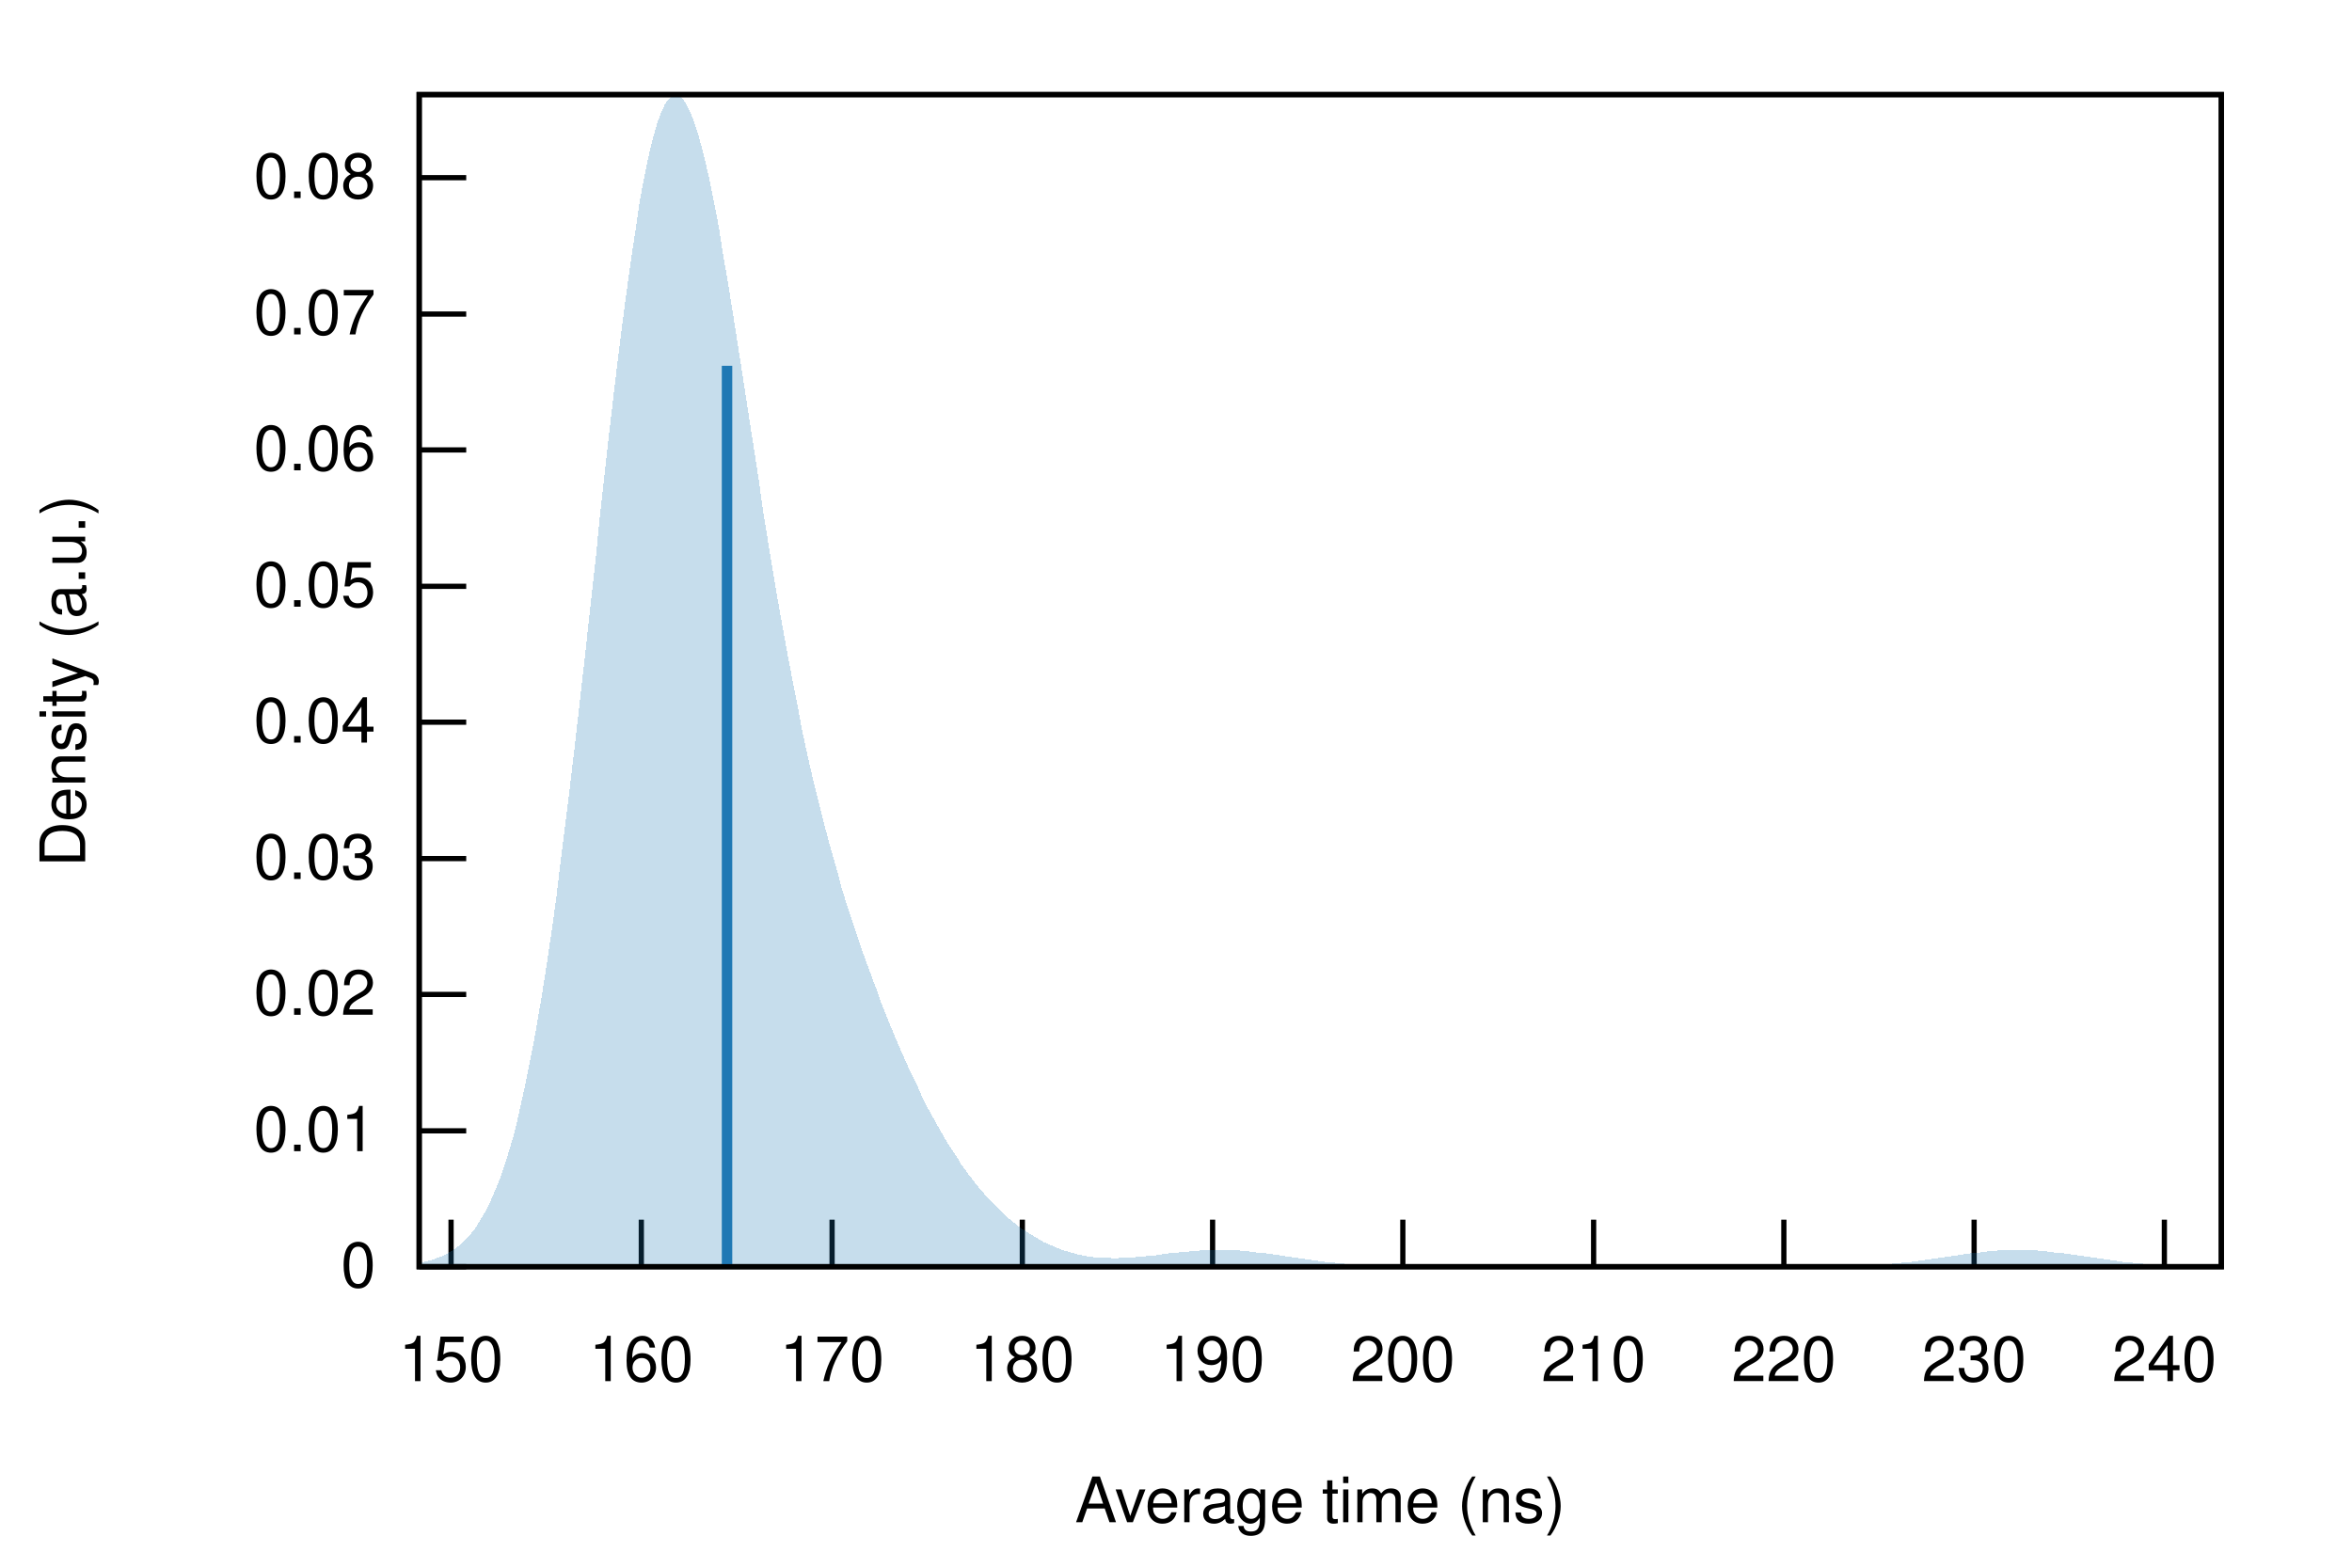
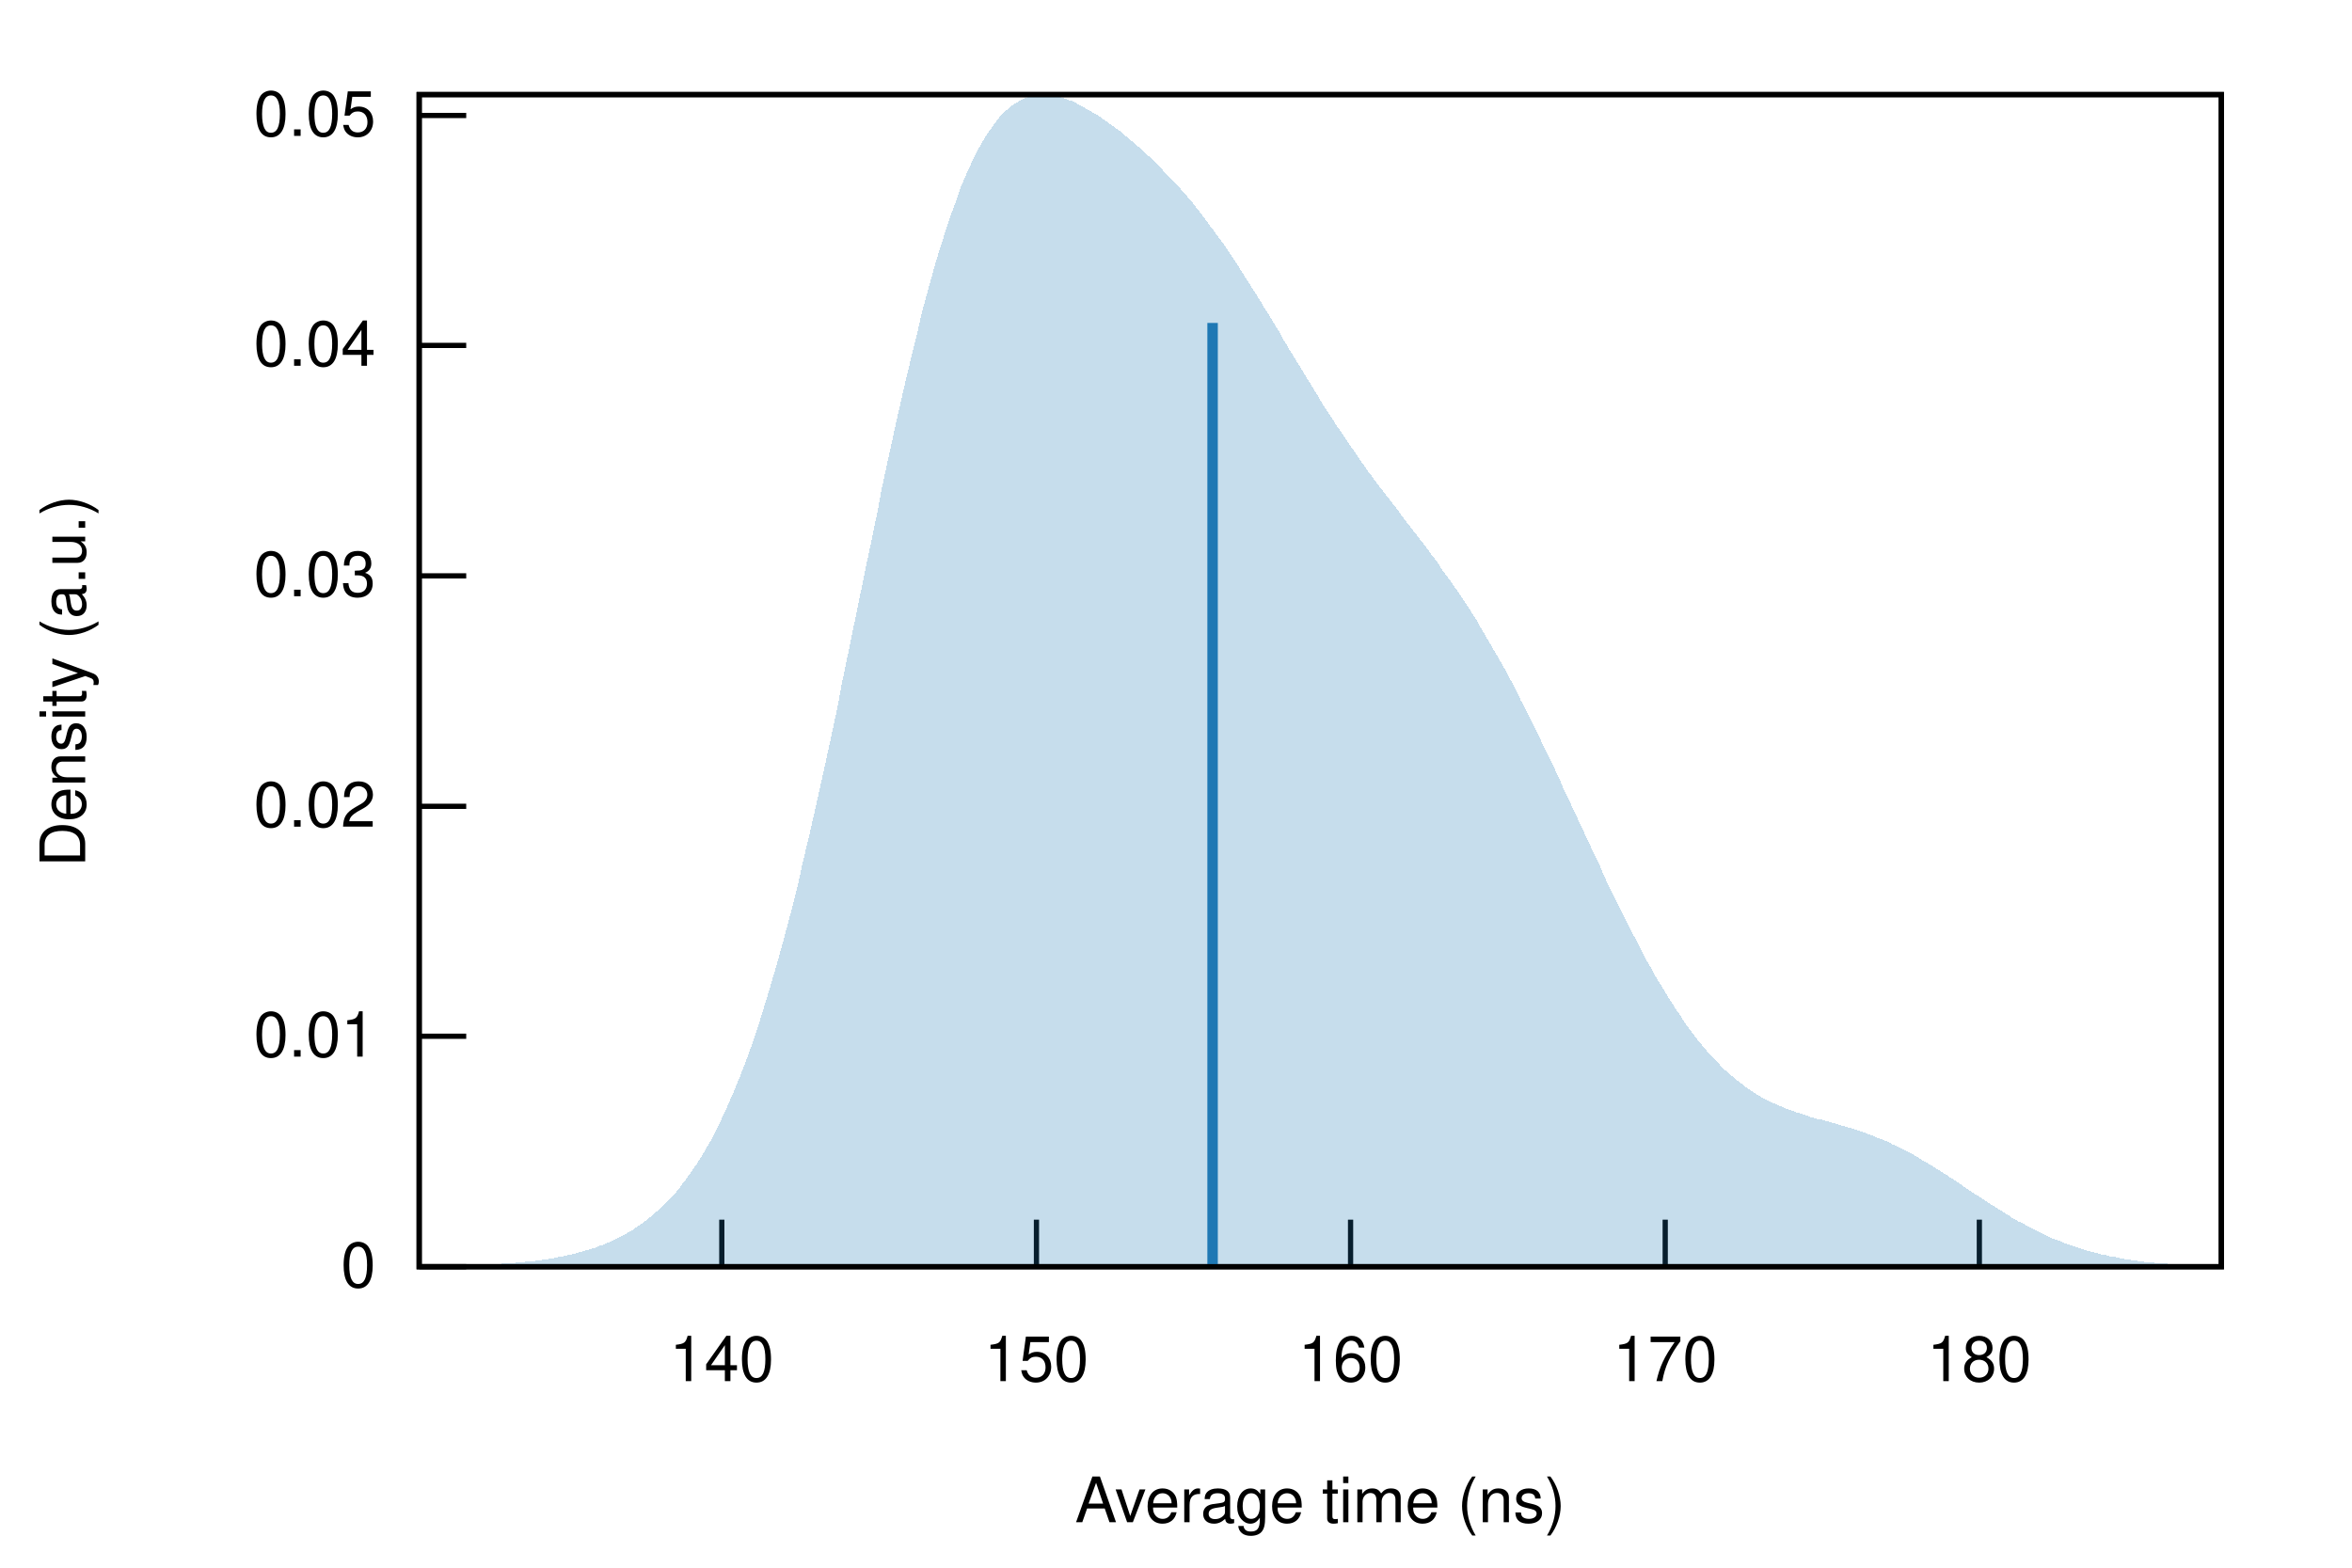
<svg xmlns="http://www.w3.org/2000/svg" xmlns:xlink="http://www.w3.org/1999/xlink" viewBox="0 0 450 300">
  <g id="gnuplot_canvas">
    <rect x="0" y="0" width="450" height="300" fill="none" />
    <defs>
      <circle id="gpDot" r="0.5" stroke-width="0.5" />
      <path id="gpPt0" stroke-width="0.222" stroke="currentColor" d="M-1,0 h2 M0,-1 v2" />
      <path id="gpPt1" stroke-width="0.222" stroke="currentColor" d="M-1,-1 L1,1 M1,-1 L-1,1" />
      <path id="gpPt2" stroke-width="0.222" stroke="currentColor" d="M-1,0 L1,0 M0,-1 L0,1 M-1,-1 L1,1 M-1,1 L1,-1" />
      <rect id="gpPt3" stroke-width="0.222" stroke="currentColor" x="-1" y="-1" width="2" height="2" />
      <rect id="gpPt4" stroke-width="0.222" stroke="currentColor" fill="currentColor" x="-1" y="-1" width="2" height="2" />
      <circle id="gpPt5" stroke-width="0.222" stroke="currentColor" cx="0" cy="0" r="1" />
      <use xlink:href="#gpPt5" id="gpPt6" fill="currentColor" stroke="none" />
      <path id="gpPt7" stroke-width="0.222" stroke="currentColor" d="M0,-1.33 L-1.33,0.67 L1.33,0.67 z" />
      <use xlink:href="#gpPt7" id="gpPt8" fill="currentColor" stroke="none" />
      <use xlink:href="#gpPt7" id="gpPt9" stroke="currentColor" transform="rotate(180)" />
      <use xlink:href="#gpPt9" id="gpPt10" fill="currentColor" stroke="none" />
      <use xlink:href="#gpPt3" id="gpPt11" stroke="currentColor" transform="rotate(45)" />
      <use xlink:href="#gpPt11" id="gpPt12" fill="currentColor" stroke="none" />
      <path id="gpPt13" stroke-width="0.222" stroke="currentColor" d="M0,1.330 L1.265,0.411 L0.782,-1.067 L-0.782,-1.076 L-1.265,0.411 z" />
      <use xlink:href="#gpPt13" id="gpPt14" fill="currentColor" stroke="none" />
      <filter id="textbox" filterUnits="objectBoundingBox" x="0" y="0" height="1" width="1">
        <feFlood flood-color="white" flood-opacity="1" result="bgnd" />
        <feComposite in="SourceGraphic" in2="bgnd" operator="atop" />
      </filter>
      <filter id="greybox" filterUnits="objectBoundingBox" x="0" y="0" height="1" width="1">
        <feFlood flood-color="lightgrey" flood-opacity="1" result="grey" />
        <feComposite in="SourceGraphic" in2="grey" operator="atop" />
      </filter>
    </defs>
    <g fill="none" color="white" stroke="currentColor" stroke-width="1.00" stroke-linecap="butt" stroke-linejoin="miter">
</g>
    <g fill="none" color="black" stroke="currentColor" stroke-width="1.00" stroke-linecap="butt" stroke-linejoin="miter">
      <path stroke="black" d="M80.2,242.4 L89.2,242.4  " />
      <g transform="translate(71.9,246.3)" stroke="none" fill="black" font-family="Helvetica" font-size="12.00" text-anchor="end">
        <text>
          <tspan font-family="Helvetica"> 0</tspan>
        </text>
      </g>
    </g>
    <g fill="none" color="black" stroke="currentColor" stroke-width="1.00" stroke-linecap="butt" stroke-linejoin="miter">
-       <path stroke="black" d="M80.2,216.4 L89.2,216.4  " />
-       <g transform="translate(71.9,220.3)" stroke="none" fill="black" font-family="Helvetica" font-size="12.00" text-anchor="end">
+       <path stroke="black" d="M80.2,198.3 L89.2,198.3  " />
+       <g transform="translate(71.9,202.2)" stroke="none" fill="black" font-family="Helvetica" font-size="12.00" text-anchor="end">
        <text>
          <tspan font-family="Helvetica"> 0.01</tspan>
        </text>
      </g>
    </g>
    <g fill="none" color="black" stroke="currentColor" stroke-width="1.00" stroke-linecap="butt" stroke-linejoin="miter">
-       <path stroke="black" d="M80.2,190.3 L89.2,190.3  " />
-       <g transform="translate(71.9,194.2)" stroke="none" fill="black" font-family="Helvetica" font-size="12.00" text-anchor="end">
+       <path stroke="black" d="M80.2,154.3 L89.2,154.3  " />
+       <g transform="translate(71.9,158.2)" stroke="none" fill="black" font-family="Helvetica" font-size="12.00" text-anchor="end">
        <text>
          <tspan font-family="Helvetica"> 0.02</tspan>
        </text>
      </g>
    </g>
    <g fill="none" color="black" stroke="currentColor" stroke-width="1.00" stroke-linecap="butt" stroke-linejoin="miter">
-       <path stroke="black" d="M80.2,164.3 L89.2,164.3  " />
-       <g transform="translate(71.9,168.2)" stroke="none" fill="black" font-family="Helvetica" font-size="12.00" text-anchor="end">
+       <path stroke="black" d="M80.2,110.2 L89.2,110.2  " />
+       <g transform="translate(71.9,114.1)" stroke="none" fill="black" font-family="Helvetica" font-size="12.00" text-anchor="end">
        <text>
          <tspan font-family="Helvetica"> 0.03</tspan>
        </text>
      </g>
    </g>
    <g fill="none" color="black" stroke="currentColor" stroke-width="1.00" stroke-linecap="butt" stroke-linejoin="miter">
-       <path stroke="black" d="M80.2,138.2 L89.2,138.2  " />
-       <g transform="translate(71.9,142.1)" stroke="none" fill="black" font-family="Helvetica" font-size="12.00" text-anchor="end">
+       <path stroke="black" d="M80.2,66.1 L89.2,66.1  " />
+       <g transform="translate(71.9,70.0)" stroke="none" fill="black" font-family="Helvetica" font-size="12.00" text-anchor="end">
        <text>
          <tspan font-family="Helvetica"> 0.04</tspan>
        </text>
      </g>
    </g>
    <g fill="none" color="black" stroke="currentColor" stroke-width="1.00" stroke-linecap="butt" stroke-linejoin="miter">
-       <path stroke="black" d="M80.2,112.2 L89.2,112.2  " />
-       <g transform="translate(71.9,116.1)" stroke="none" fill="black" font-family="Helvetica" font-size="12.00" text-anchor="end">
+       <path stroke="black" d="M80.2,22.1 L89.2,22.1  " />
+       <g transform="translate(71.9,26.0)" stroke="none" fill="black" font-family="Helvetica" font-size="12.00" text-anchor="end">
        <text>
          <tspan font-family="Helvetica"> 0.05</tspan>
        </text>
      </g>
    </g>
    <g fill="none" color="black" stroke="currentColor" stroke-width="1.00" stroke-linecap="butt" stroke-linejoin="miter">
-       <path stroke="black" d="M80.2,86.1 L89.2,86.1  " />
-       <g transform="translate(71.9,90.0)" stroke="none" fill="black" font-family="Helvetica" font-size="12.00" text-anchor="end">
+       <path stroke="black" d="M138.1,242.4 L138.1,233.4  " />
+       <g transform="translate(138.1,264.3)" stroke="none" fill="black" font-family="Helvetica" font-size="12.00" text-anchor="middle">
        <text>
-           <tspan font-family="Helvetica"> 0.06</tspan>
+           <tspan font-family="Helvetica"> 140</tspan>
        </text>
      </g>
    </g>
    <g fill="none" color="black" stroke="currentColor" stroke-width="1.00" stroke-linecap="butt" stroke-linejoin="miter">
-       <path stroke="black" d="M80.2,60.1 L89.2,60.1  " />
-       <g transform="translate(71.9,64.0)" stroke="none" fill="black" font-family="Helvetica" font-size="12.00" text-anchor="end">
-         <text>
-           <tspan font-family="Helvetica"> 0.07</tspan>
-         </text>
-       </g>
-     </g>
-     <g fill="none" color="black" stroke="currentColor" stroke-width="1.00" stroke-linecap="butt" stroke-linejoin="miter">
-       <path stroke="black" d="M80.2,34.0 L89.2,34.0  " />
-       <g transform="translate(71.9,37.9)" stroke="none" fill="black" font-family="Helvetica" font-size="12.00" text-anchor="end">
-         <text>
-           <tspan font-family="Helvetica"> 0.08</tspan>
-         </text>
-       </g>
-     </g>
-     <g fill="none" color="black" stroke="currentColor" stroke-width="1.00" stroke-linecap="butt" stroke-linejoin="miter">
-       <path stroke="black" d="M86.3,242.4 L86.3,233.4  " />
-       <g transform="translate(86.3,264.3)" stroke="none" fill="black" font-family="Helvetica" font-size="12.00" text-anchor="middle">
+       <path stroke="black" d="M198.3,242.4 L198.3,233.4  " />
+       <g transform="translate(198.3,264.3)" stroke="none" fill="black" font-family="Helvetica" font-size="12.00" text-anchor="middle">
        <text>
          <tspan font-family="Helvetica"> 150</tspan>
        </text>
      </g>
    </g>
    <g fill="none" color="black" stroke="currentColor" stroke-width="1.00" stroke-linecap="butt" stroke-linejoin="miter">
-       <path stroke="black" d="M122.7,242.4 L122.7,233.4  " />
-       <g transform="translate(122.7,264.3)" stroke="none" fill="black" font-family="Helvetica" font-size="12.00" text-anchor="middle">
+       <path stroke="black" d="M258.4,242.4 L258.4,233.4  " />
+       <g transform="translate(258.4,264.3)" stroke="none" fill="black" font-family="Helvetica" font-size="12.00" text-anchor="middle">
        <text>
          <tspan font-family="Helvetica"> 160</tspan>
        </text>
      </g>
    </g>
    <g fill="none" color="black" stroke="currentColor" stroke-width="1.00" stroke-linecap="butt" stroke-linejoin="miter">
-       <path stroke="black" d="M159.2,242.4 L159.2,233.4  " />
-       <g transform="translate(159.2,264.3)" stroke="none" fill="black" font-family="Helvetica" font-size="12.00" text-anchor="middle">
+       <path stroke="black" d="M318.6,242.4 L318.6,233.4  " />
+       <g transform="translate(318.6,264.3)" stroke="none" fill="black" font-family="Helvetica" font-size="12.00" text-anchor="middle">
        <text>
          <tspan font-family="Helvetica"> 170</tspan>
        </text>
      </g>
    </g>
    <g fill="none" color="black" stroke="currentColor" stroke-width="1.00" stroke-linecap="butt" stroke-linejoin="miter">
-       <path stroke="black" d="M195.6,242.4 L195.6,233.4  " />
-       <g transform="translate(195.6,264.3)" stroke="none" fill="black" font-family="Helvetica" font-size="12.00" text-anchor="middle">
+       <path stroke="black" d="M378.7,242.4 L378.7,233.4  " />
+       <g transform="translate(378.7,264.3)" stroke="none" fill="black" font-family="Helvetica" font-size="12.00" text-anchor="middle">
        <text>
          <tspan font-family="Helvetica"> 180</tspan>
-         </text>
-       </g>
-     </g>
-     <g fill="none" color="black" stroke="currentColor" stroke-width="1.00" stroke-linecap="butt" stroke-linejoin="miter">
-       <path stroke="black" d="M232.0,242.4 L232.0,233.4  " />
-       <g transform="translate(232.0,264.3)" stroke="none" fill="black" font-family="Helvetica" font-size="12.00" text-anchor="middle">
-         <text>
-           <tspan font-family="Helvetica"> 190</tspan>
-         </text>
-       </g>
-     </g>
-     <g fill="none" color="black" stroke="currentColor" stroke-width="1.00" stroke-linecap="butt" stroke-linejoin="miter">
-       <path stroke="black" d="M268.4,242.4 L268.4,233.4  " />
-       <g transform="translate(268.4,264.3)" stroke="none" fill="black" font-family="Helvetica" font-size="12.00" text-anchor="middle">
-         <text>
-           <tspan font-family="Helvetica"> 200</tspan>
-         </text>
-       </g>
-     </g>
-     <g fill="none" color="black" stroke="currentColor" stroke-width="1.00" stroke-linecap="butt" stroke-linejoin="miter">
-       <path stroke="black" d="M304.9,242.4 L304.9,233.4  " />
-       <g transform="translate(304.9,264.3)" stroke="none" fill="black" font-family="Helvetica" font-size="12.00" text-anchor="middle">
-         <text>
-           <tspan font-family="Helvetica"> 210</tspan>
-         </text>
-       </g>
-     </g>
-     <g fill="none" color="black" stroke="currentColor" stroke-width="1.00" stroke-linecap="butt" stroke-linejoin="miter">
-       <path stroke="black" d="M341.3,242.4 L341.3,233.4  " />
-       <g transform="translate(341.3,264.3)" stroke="none" fill="black" font-family="Helvetica" font-size="12.00" text-anchor="middle">
-         <text>
-           <tspan font-family="Helvetica"> 220</tspan>
-         </text>
-       </g>
-     </g>
-     <g fill="none" color="black" stroke="currentColor" stroke-width="1.00" stroke-linecap="butt" stroke-linejoin="miter">
-       <path stroke="black" d="M377.7,242.4 L377.7,233.4  " />
-       <g transform="translate(377.7,264.3)" stroke="none" fill="black" font-family="Helvetica" font-size="12.00" text-anchor="middle">
-         <text>
-           <tspan font-family="Helvetica"> 230</tspan>
-         </text>
-       </g>
-     </g>
-     <g fill="none" color="black" stroke="currentColor" stroke-width="1.00" stroke-linecap="butt" stroke-linejoin="miter">
-       <path stroke="black" d="M414.1,242.4 L414.1,233.4  " />
-       <g transform="translate(414.1,264.3)" stroke="none" fill="black" font-family="Helvetica" font-size="12.00" text-anchor="middle">
-         <text>
-           <tspan font-family="Helvetica"> 240</tspan>
        </text>
      </g>
    </g>
    <g fill="none" color="black" stroke="currentColor" stroke-width="1.00" stroke-linecap="butt" stroke-linejoin="miter">
</g>
    <g fill="none" color="black" stroke="currentColor" stroke-width="1.00" stroke-linecap="butt" stroke-linejoin="miter">
      <path stroke="black" d="M80.2,18.1 L80.2,242.4 L425.0,242.4 L425.0,18.1 L80.2,18.1 Z  " />
    </g>
    <g fill="none" color="black" stroke="currentColor" stroke-width="1.00" stroke-linecap="butt" stroke-linejoin="miter">
      <g transform="translate(16.3,130.3) rotate(270)" stroke="none" fill="black" font-family="Helvetica" font-size="12.00" text-anchor="middle">
        <text>
          <tspan font-family="Helvetica">Density (a.u.)</tspan>
        </text>
      </g>
    </g>
    <g fill="none" color="black" stroke="currentColor" stroke-width="1.00" stroke-linecap="butt" stroke-linejoin="miter">
      <g transform="translate(252.6,291.3)" stroke="none" fill="black" font-family="Helvetica" font-size="12.00" text-anchor="middle">
        <text>
          <tspan font-family="Helvetica">Average time (ns)</tspan>
        </text>
      </g>
    </g>
    <g fill="none" color="black" stroke="currentColor" stroke-width="1.00" stroke-linecap="butt" stroke-linejoin="miter">
</g>
    <g id="gnuplot_plot_1">
      <g fill="none" color="black" stroke="currentColor" stroke-width="1.00" stroke-linecap="butt" stroke-linejoin="miter">
        <g stroke="none" shape-rendering="crispEdges">
-           <polygon fill="rgb( 31, 120, 180)" fill-opacity="0.25" points="80.2,241.7 80.9,241.5 81.6,241.4 82.3,241.2 83.0,241.0 83.7,240.7 84.3,240.5 85.0,240.2 85.7,239.8 86.4,239.4 87.1,238.9 87.8,238.4 88.5,237.8 89.2,237.1 89.9,236.3 90.6,235.5 91.3,234.5 91.9,233.4 92.6,232.3 93.3,231.0 94.0,229.5 94.7,227.9 95.4,226.2 96.1,224.3 96.8,222.2 97.5,219.9 98.2,217.5 98.9,214.8 99.5,212.0 100.2,208.9 100.9,205.6 101.6,202.1 102.3,198.4 103.0,194.4 103.7,190.3 104.4,185.9 105.1,181.2 105.8,176.4 106.5,171.3 107.1,166.1 107.8,160.6 108.5,155.0 109.2,149.2 109.9,143.3 110.6,137.2 111.3,131.0 112.0,124.8 112.7,118.4 113.4,112.1 114.1,105.7 114.7,99.4 115.4,93.1 116.1,86.8 116.8,80.7 117.5,74.7 118.2,68.9 118.9,63.3 119.6,57.9 120.3,52.8 121.0,47.9 121.7,43.3 122.3,39.1 123.0,35.2 123.7,31.7 124.4,28.5 125.1,25.8 125.8,23.4 126.5,21.5 127.2,20.0 127.9,19.0 128.6,18.3 129.3,18.1 130.0,18.3 130.6,18.9 131.3,19.9 132.0,21.3 132.7,23.0 133.4,25.1 134.1,27.6 134.8,30.3 135.5,33.3 136.2,36.6 136.9,40.1 137.6,43.9 138.2,47.8 138.9,51.9 139.6,56.1 140.3,60.5 141.0,64.9 141.7,69.4 142.4,73.9 143.1,78.5 143.8,83.0 144.5,87.5 145.2,92.0 145.8,96.5 146.5,100.9 147.2,105.2 147.9,109.4 148.6,113.6 149.3,117.6 150.0,121.5 150.7,125.3 151.4,129.0 152.1,132.6 152.8,136.1 153.4,139.5 154.1,142.7 154.8,145.9 155.5,148.9 156.2,151.8 156.9,154.6 157.6,157.4 158.3,160.0 159.0,162.6 159.7,165.0 160.4,167.5 161.0,169.8 161.7,172.1 162.4,174.3 163.1,176.4 163.8,178.5 164.5,180.6 165.2,182.6 165.9,184.5 166.6,186.4 167.3,188.3 168.0,190.1 168.6,191.9 169.3,193.7 170.0,195.4 170.7,197.1 171.4,198.8 172.1,200.4 172.8,202.0 173.5,203.6 174.2,205.1 174.9,206.6 175.6,208.0 176.2,209.4 176.9,210.8 177.6,212.2 178.3,213.5 179.0,214.7 179.7,216.0 180.4,217.2 181.1,218.4 181.8,219.5 182.5,220.6 183.2,221.6 183.8,222.7 184.5,223.6 185.2,224.6 185.9,225.5 186.6,226.4 187.3,227.3 188.0,228.1 188.7,228.9 189.4,229.6 190.1,230.4 190.8,231.1 191.4,231.7 192.1,232.4 192.8,233.0 193.5,233.6 194.2,234.1 194.9,234.7 195.6,235.2 196.3,235.6 197.0,236.1 197.7,236.5 198.4,236.9 199.0,237.3 199.7,237.7 200.4,238.0 201.1,238.3 201.8,238.6 202.5,238.9 203.2,239.2 203.9,239.4 204.6,239.6 205.3,239.8 206.0,240.0 206.6,240.1 207.3,240.3 208.0,240.4 208.7,240.5 209.4,240.6 210.1,240.6 210.8,240.7 211.5,240.7 212.2,240.7 212.9,240.8 213.6,240.8 214.3,240.7 214.9,240.7 215.6,240.7 216.3,240.7 217.0,240.6 217.7,240.5 218.4,240.5 219.1,240.4 219.8,240.3 220.5,240.3 221.2,240.2 221.9,240.1 222.5,240.0 223.2,239.9 223.9,239.8 224.6,239.8 225.3,239.7 226.0,239.6 226.7,239.5 227.4,239.5 228.1,239.4 228.8,239.4 229.5,239.3 230.1,239.3 230.8,239.2 231.5,239.2 232.2,239.2 232.9,239.2 233.6,239.2 234.3,239.2 235.0,239.2 235.7,239.3 236.4,239.3 237.1,239.3 237.7,239.4 238.4,239.4 239.1,239.5 239.8,239.6 240.5,239.7 241.2,239.7 241.9,239.8 242.6,239.9 243.3,240.0 244.0,240.1 244.7,240.2 245.3,240.3 246.0,240.4 246.7,240.5 247.4,240.6 248.1,240.7 248.8,240.8 249.5,240.9 250.2,241.0 250.9,241.1 251.6,241.2 252.3,241.3 252.9,241.4 253.6,241.5 254.3,241.5 255.0,241.6 255.7,241.7 256.4,241.7 257.1,241.8 257.8,241.9 258.5,241.9 259.2,242.0 259.9,242.0 260.5,242.0 261.2,242.1 261.9,242.1 262.6,242.2 263.3,242.2 264.0,242.2 264.7,242.2 265.4,242.2 266.1,242.3 266.8,242.3 267.5,242.3 268.1,242.3 268.8,242.3 269.5,242.3 270.2,242.3 270.9,242.4 271.6,242.4 272.3,242.4 273.0,242.4 273.7,242.4 274.4,242.4 275.1,242.4 275.7,242.4 276.4,242.4 277.1,242.4 277.8,242.4 278.5,242.4 279.2,242.4 279.9,242.4 280.6,242.4 281.3,242.4 282.0,242.4 282.7,242.4 283.3,242.4 284.0,242.4 284.7,242.4 285.4,242.4 286.1,242.4 286.8,242.4 287.5,242.4 288.2,242.4 288.9,242.4 289.6,242.4 290.3,242.4 290.9,242.4 291.6,242.4 292.3,242.4 293.0,242.4 293.7,242.4 294.4,242.4 295.1,242.4 295.8,242.4 296.5,242.4 297.2,242.4 297.9,242.4 298.6,242.4 299.2,242.4 299.9,242.4 300.6,242.4 301.3,242.4 302.0,242.4 302.7,242.4 303.4,242.4 304.1,242.4 304.8,242.4 305.5,242.4 306.2,242.4 306.8,242.4 307.5,242.4 308.2,242.4 308.9,242.4 309.6,242.4 310.3,242.4 311.0,242.4 311.7,242.4 312.4,242.4 313.1,242.4 313.8,242.4 314.4,242.4 315.1,242.4 315.8,242.4 316.5,242.4 317.2,242.4 317.9,242.4 318.6,242.4 319.3,242.4 320.0,242.4 320.7,242.4 321.4,242.4 322.0,242.4 322.7,242.4 323.4,242.4 324.1,242.4 324.8,242.4 325.5,242.4 326.2,242.4 326.9,242.4 327.6,242.4 328.3,242.4 329.0,242.4 329.6,242.4 330.3,242.4 331.0,242.4 331.7,242.4 332.4,242.4 333.1,242.4 333.8,242.4 334.5,242.4 335.2,242.4 335.9,242.4 336.6,242.4 337.2,242.4 337.9,242.4 338.6,242.4 339.3,242.4 340.0,242.4 340.7,242.4 341.4,242.4 342.1,242.4 342.8,242.4 343.5,242.4 344.2,242.4 344.8,242.4 345.5,242.4 346.2,242.4 346.9,242.4 347.6,242.4 348.3,242.4 349.0,242.3 349.7,242.3 350.4,242.3 351.1,242.3 351.8,242.3 352.4,242.3 353.1,242.3 353.8,242.2 354.5,242.2 355.2,242.2 355.9,242.2 356.6,242.1 357.3,242.1 358.0,242.1 358.7,242.0 359.4,242.0 360.0,242.0 360.7,241.9 361.4,241.9 362.1,241.8 362.8,241.7 363.5,241.7 364.2,241.6 364.9,241.5 365.6,241.5 366.3,241.4 367.0,241.3 367.6,241.2 368.3,241.1 369.0,241.0 369.7,240.9 370.4,240.8 371.1,240.7 371.8,240.6 372.5,240.5 373.2,240.4 373.9,240.3 374.6,240.2 375.2,240.1 375.9,240.0 376.6,239.9 377.3,239.8 378.0,239.7 378.7,239.7 379.4,239.6 380.1,239.5 380.8,239.4 381.5,239.4 382.2,239.3 382.9,239.3 383.5,239.3 384.2,239.2 384.9,239.2 385.6,239.2 386.3,239.2 387.0,239.2 387.7,239.2 388.4,239.3 389.1,239.3 389.8,239.3 390.5,239.4 391.1,239.4 391.8,239.5 392.5,239.6 393.2,239.7 393.9,239.7 394.6,239.8 395.3,239.9 396.0,240.0 396.7,240.1 397.4,240.2 398.1,240.3 398.7,240.4 399.4,240.5 400.1,240.6 400.8,240.7 401.5,240.8 402.2,240.9 402.9,241.0 403.6,241.1 404.3,241.2 405.0,241.3 405.7,241.4 406.3,241.5 407.0,241.5 407.7,241.6 408.4,241.7 409.1,241.7 409.8,241.8 410.5,241.9 411.2,241.9 411.9,242.0 412.6,242.0 413.3,242.0 413.9,242.1 414.6,242.1 415.3,242.1 416.0,242.2 416.7,242.2 417.4,242.2 418.1,242.2 418.8,242.3 419.5,242.3 420.2,242.3 420.9,242.3 421.5,242.3 422.2,242.3 422.9,242.3 423.6,242.4 424.3,242.4 425.0,242.4 425.0,242.4 424.3,242.4 423.6,242.4 422.9,242.4 422.2,242.4 421.5,242.4 420.9,242.4 420.2,242.4 419.5,242.4 418.8,242.4 418.1,242.4 417.4,242.4 416.7,242.4 416.0,242.4 415.3,242.4 414.6,242.4 413.9,242.4 413.3,242.4 412.6,242.4 411.9,242.4 411.2,242.4 410.5,242.4 409.8,242.4 409.1,242.4 408.4,242.4 407.7,242.4 407.0,242.4 406.3,242.4 405.7,242.4 405.0,242.4 404.3,242.4 403.6,242.4 402.9,242.4 402.2,242.4 401.5,242.4 400.8,242.4 400.1,242.4 399.4,242.4 398.7,242.4 398.1,242.4 397.4,242.4 396.7,242.4 396.0,242.4 395.3,242.4 394.6,242.4 393.9,242.4 393.2,242.4 392.5,242.4 391.8,242.4 391.1,242.4 390.5,242.4 389.8,242.4 389.1,242.4 388.4,242.4 387.7,242.4 387.0,242.4 386.3,242.4 385.6,242.4 384.9,242.4 384.2,242.4 383.5,242.4 382.9,242.4 382.2,242.4 381.5,242.4 380.8,242.4 380.1,242.4 379.4,242.4 378.7,242.4 378.0,242.4 377.3,242.4 376.6,242.4 375.9,242.4 375.2,242.4 374.6,242.4 373.9,242.4 373.2,242.4 372.5,242.4 371.8,242.4 371.1,242.4 370.4,242.4 369.7,242.4 369.0,242.4 368.3,242.4 367.6,242.4 367.0,242.4 366.3,242.4 365.6,242.4 364.9,242.4 364.2,242.4 363.5,242.4 362.8,242.4 362.1,242.4 361.4,242.4 360.7,242.4 360.0,242.4 359.4,242.4 358.7,242.4 358.0,242.4 357.3,242.4 356.6,242.4 355.9,242.4 355.2,242.4 354.5,242.4 353.8,242.4 353.1,242.4 352.4,242.4 351.8,242.4 351.1,242.4 350.4,242.4 349.7,242.4 349.0,242.4 348.3,242.4 347.6,242.4 346.9,242.4 346.2,242.4 345.5,242.4 344.8,242.4 344.2,242.4 343.5,242.4 342.8,242.4 342.1,242.4 341.4,242.4 340.7,242.4 340.0,242.4 339.3,242.4 338.6,242.4 337.9,242.4 337.2,242.4 336.6,242.4 335.9,242.4 335.2,242.4 334.5,242.4 333.8,242.4 333.1,242.4 332.4,242.4 331.7,242.4 331.0,242.4 330.3,242.4 329.6,242.4 329.0,242.4 328.3,242.4 327.6,242.4 326.9,242.4 326.2,242.4 325.5,242.4 324.8,242.4 324.1,242.4 323.4,242.4 322.7,242.4 322.0,242.4 321.4,242.4 320.7,242.4 320.0,242.4 319.3,242.4 318.6,242.4 317.9,242.4 317.2,242.4 316.5,242.4 315.8,242.4 315.1,242.4 314.4,242.4 313.8,242.4 313.1,242.4 312.4,242.4 311.7,242.4 311.0,242.4 310.3,242.4 309.6,242.4 308.9,242.4 308.2,242.4 307.5,242.4 306.8,242.4 306.2,242.4 305.5,242.4 304.8,242.4 304.1,242.4 303.4,242.4 302.7,242.4 302.0,242.4 301.3,242.4 300.6,242.4 299.9,242.4 299.2,242.4 298.6,242.4 297.9,242.4 297.2,242.4 296.5,242.4 295.8,242.4 295.1,242.4 294.4,242.4 293.7,242.4 293.0,242.4 292.3,242.4 291.6,242.4 290.9,242.4 290.3,242.4 289.6,242.4 288.9,242.4 288.2,242.4 287.5,242.4 286.8,242.4 286.1,242.4 285.4,242.4 284.7,242.4 284.0,242.4 283.3,242.4 282.7,242.4 282.0,242.4 281.3,242.4 280.6,242.4 279.9,242.4 279.2,242.4 278.5,242.4 277.8,242.4 277.1,242.4 276.4,242.4 275.7,242.4 275.1,242.4 274.4,242.4 273.7,242.4 273.0,242.4 272.3,242.4 271.6,242.4 270.9,242.4 270.2,242.4 269.5,242.4 268.8,242.4 268.1,242.4 267.5,242.4 266.8,242.4 266.1,242.4 265.4,242.4 264.7,242.4 264.0,242.4 263.3,242.4 262.6,242.4 261.9,242.4 261.2,242.4 260.5,242.4 259.9,242.4 259.2,242.4 258.5,242.4 257.8,242.4 257.1,242.4 256.4,242.4 255.7,242.4 255.0,242.4 254.3,242.4 253.6,242.4 252.9,242.4 252.3,242.4 251.6,242.4 250.9,242.4 250.2,242.4 249.5,242.4 248.8,242.4 248.1,242.4 247.4,242.4 246.7,242.4 246.0,242.4 245.3,242.4 244.7,242.4 244.0,242.4 243.3,242.4 242.6,242.4 241.9,242.4 241.2,242.4 240.5,242.4 239.8,242.4 239.1,242.4 238.4,242.4 237.7,242.4 237.1,242.4 236.4,242.4 235.7,242.4 235.0,242.4 234.3,242.4 233.6,242.4 232.9,242.4 232.2,242.4 231.5,242.4 230.8,242.4 230.1,242.4 229.5,242.4 228.8,242.4 228.1,242.4 227.4,242.4 226.7,242.4 226.0,242.4 225.3,242.4 224.6,242.4 223.9,242.4 223.2,242.4 222.5,242.4 221.9,242.4 221.2,242.4 220.5,242.4 219.8,242.4 219.1,242.4 218.4,242.4 217.7,242.4 217.0,242.4 216.3,242.4 215.6,242.4 214.9,242.4 214.3,242.4 213.6,242.4 212.9,242.4 212.2,242.4 211.5,242.4 210.8,242.4 210.1,242.4 209.4,242.4 208.7,242.4 208.0,242.4 207.3,242.4 206.6,242.4 206.0,242.4 205.3,242.4 204.6,242.4 203.9,242.4 203.2,242.4 202.5,242.4 201.8,242.4 201.1,242.4 200.4,242.4 199.7,242.4 199.0,242.4 198.4,242.4 197.7,242.4 197.0,242.4 196.3,242.4 195.6,242.4 194.9,242.4 194.2,242.4 193.5,242.4 192.8,242.4 192.1,242.4 191.4,242.4 190.8,242.4 190.1,242.4 189.4,242.4 188.7,242.4 188.0,242.4 187.3,242.4 186.6,242.4 185.9,242.4 185.2,242.4 184.5,242.4 183.8,242.4 183.2,242.4 182.5,242.4 181.8,242.4 181.1,242.4 180.4,242.4 179.7,242.4 179.0,242.4 178.3,242.4 177.6,242.4 176.9,242.4 176.2,242.4 175.6,242.4 174.9,242.4 174.2,242.4 173.5,242.4 172.8,242.4 172.1,242.4 171.4,242.4 170.7,242.4 170.0,242.4 169.3,242.4 168.6,242.4 168.0,242.4 167.3,242.4 166.6,242.4 165.9,242.4 165.2,242.4 164.5,242.4 163.8,242.4 163.1,242.4 162.4,242.4 161.7,242.4 161.0,242.4 160.4,242.4 159.7,242.4 159.0,242.4 158.3,242.4 157.6,242.4 156.9,242.4 156.2,242.4 155.5,242.4 154.8,242.4 154.1,242.4 153.4,242.4 152.8,242.4 152.1,242.4 151.4,242.4 150.7,242.4 150.0,242.4 149.3,242.4 148.6,242.4 147.9,242.4 147.2,242.4 146.5,242.4 145.8,242.4 145.2,242.4 144.5,242.4 143.8,242.4 143.1,242.4 142.4,242.4 141.7,242.4 141.0,242.4 140.3,242.4 139.6,242.4 138.9,242.4 138.2,242.4 137.6,242.4 136.9,242.4 136.2,242.4 135.5,242.4 134.8,242.4 134.1,242.4 133.4,242.4 132.7,242.4 132.0,242.4 131.3,242.4 130.6,242.4 130.0,242.4 129.3,242.4 128.6,242.4 127.9,242.4 127.2,242.4 126.5,242.4 125.8,242.4 125.1,242.4 124.4,242.4 123.7,242.4 123.0,242.4 122.3,242.4 121.7,242.4 121.0,242.4 120.3,242.4 119.6,242.4 118.9,242.4 118.2,242.4 117.5,242.4 116.8,242.4 116.1,242.4 115.4,242.4 114.7,242.4 114.1,242.4 113.4,242.4 112.7,242.4 112.0,242.4 111.3,242.4 110.6,242.4 109.9,242.4 109.2,242.4 108.5,242.4 107.8,242.4 107.1,242.4 106.5,242.4 105.8,242.4 105.1,242.4 104.4,242.4 103.7,242.4 103.0,242.4 102.3,242.4 101.6,242.4 100.9,242.4 100.2,242.4 99.5,242.4 98.9,242.4 98.2,242.4 97.5,242.4 96.8,242.4 96.1,242.4 95.4,242.4 94.7,242.4 94.0,242.4 93.3,242.4 92.6,242.4 91.9,242.4 91.3,242.4 90.6,242.4 89.9,242.4 89.2,242.4 88.5,242.4 87.8,242.4 87.1,242.4 86.4,242.4 85.7,242.4 85.0,242.4 84.3,242.4 83.7,242.4 83.0,242.4 82.3,242.4 81.6,242.4 80.9,242.4 80.2,242.4 " />
+           <polygon fill="rgb( 31, 120, 180)" fill-opacity="0.25" points="80.2,242.3 80.9,242.3 81.6,242.3 82.3,242.3 83.0,242.3 83.7,242.3 84.3,242.3 85.0,242.3 85.7,242.3 86.4,242.2 87.1,242.2 87.8,242.2 88.5,242.2 89.2,242.2 89.9,242.1 90.6,242.1 91.3,242.1 91.9,242.1 92.6,242.0 93.3,242.0 94.0,242.0 94.7,241.9 95.4,241.9 96.1,241.8 96.8,241.8 97.5,241.7 98.2,241.7 98.9,241.6 99.5,241.6 100.2,241.5 100.9,241.4 101.6,241.3 102.3,241.3 103.0,241.2 103.7,241.1 104.4,241.0 105.1,240.9 105.8,240.8 106.5,240.6 107.1,240.5 107.8,240.4 108.5,240.2 109.2,240.1 109.9,239.9 110.6,239.7 111.3,239.5 112.0,239.3 112.7,239.1 113.4,238.9 114.1,238.7 114.7,238.4 115.4,238.2 116.1,237.9 116.8,237.6 117.5,237.3 118.2,236.9 118.9,236.6 119.6,236.2 120.3,235.8 121.0,235.4 121.7,234.9 122.3,234.5 123.0,234.0 123.7,233.5 124.4,232.9 125.1,232.3 125.8,231.7 126.5,231.1 127.2,230.4 127.9,229.7 128.6,229.0 129.3,228.2 130.0,227.4 130.6,226.5 131.3,225.6 132.0,224.6 132.7,223.6 133.4,222.6 134.1,221.5 134.8,220.3 135.5,219.1 136.2,217.9 136.9,216.6 137.6,215.2 138.2,213.8 138.9,212.3 139.6,210.7 140.3,209.1 141.0,207.4 141.7,205.7 142.4,203.9 143.1,202.0 143.8,200.1 144.5,198.1 145.2,196.0 145.8,193.9 146.5,191.7 147.2,189.4 147.9,187.0 148.6,184.6 149.3,182.1 150.0,179.6 150.7,176.9 151.4,174.3 152.1,171.5 152.8,168.7 153.4,165.9 154.1,162.9 154.8,160.0 155.5,156.9 156.2,153.8 156.9,150.7 157.6,147.5 158.3,144.3 159.0,141.1 159.7,137.8 160.4,134.5 161.0,131.1 161.7,127.8 162.4,124.4 163.1,121.0 163.8,117.6 164.5,114.2 165.2,110.8 165.9,107.4 166.6,104.1 167.3,100.7 168.0,97.4 168.6,94.0 169.3,90.7 170.0,87.5 170.7,84.3 171.4,81.1 172.1,78.0 172.8,74.9 173.5,71.9 174.2,69.0 174.9,66.1 175.6,63.3 176.2,60.5 176.9,57.9 177.6,55.3 178.3,52.8 179.0,50.3 179.7,48.0 180.4,45.8 181.1,43.6 181.8,41.5 182.5,39.6 183.2,37.7 183.8,35.9 184.5,34.2 185.2,32.6 185.9,31.1 186.6,29.7 187.3,28.3 188.0,27.1 188.7,25.9 189.4,24.9 190.1,23.9 190.8,23.0 191.4,22.2 192.1,21.5 192.8,20.9 193.5,20.3 194.2,19.8 194.9,19.4 195.6,19.0 196.3,18.7 197.0,18.5 197.7,18.3 198.4,18.2 199.0,18.1 199.7,18.1 200.4,18.1 201.1,18.2 201.8,18.3 202.5,18.5 203.2,18.7 203.9,18.9 204.6,19.2 205.3,19.4 206.0,19.8 206.6,20.1 207.3,20.5 208.0,20.9 208.7,21.3 209.4,21.7 210.1,22.1 210.8,22.6 211.5,23.1 212.2,23.6 212.9,24.1 213.6,24.6 214.3,25.1 214.9,25.7 215.6,26.2 216.3,26.8 217.0,27.4 217.7,28.0 218.4,28.6 219.1,29.2 219.8,29.9 220.5,30.5 221.2,31.2 221.9,31.9 222.5,32.6 223.2,33.3 223.9,34.0 224.6,34.8 225.3,35.5 226.0,36.3 226.7,37.1 227.4,37.9 228.1,38.7 228.8,39.6 229.5,40.5 230.1,41.3 230.8,42.2 231.5,43.2 232.2,44.1 232.9,45.1 233.6,46.0 234.3,47.0 235.0,48.0 235.7,49.1 236.4,50.1 237.1,51.2 237.7,52.2 238.4,53.3 239.1,54.4 239.8,55.5 240.5,56.6 241.2,57.7 241.9,58.9 242.6,60.0 243.3,61.1 244.0,62.3 244.7,63.4 245.3,64.6 246.0,65.7 246.7,66.9 247.4,68.0 248.1,69.2 248.8,70.3 249.5,71.5 250.2,72.6 250.9,73.7 251.6,74.9 252.3,76.0 252.9,77.1 253.6,78.2 254.3,79.2 255.0,80.3 255.7,81.4 256.4,82.4 257.1,83.4 257.8,84.5 258.5,85.5 259.2,86.5 259.9,87.5 260.5,88.4 261.2,89.4 261.9,90.4 262.6,91.3 263.3,92.3 264.0,93.2 264.7,94.1 265.4,95.0 266.1,95.9 266.8,96.8 267.5,97.7 268.1,98.6 268.8,99.5 269.5,100.4 270.2,101.3 270.9,102.2 271.6,103.1 272.3,104.0 273.0,104.9 273.7,105.9 274.4,106.8 275.1,107.7 275.7,108.7 276.4,109.7 277.1,110.6 277.8,111.6 278.5,112.6 279.2,113.6 279.9,114.7 280.6,115.7 281.3,116.8 282.0,117.9 282.7,119.0 283.3,120.1 284.0,121.3 284.7,122.5 285.4,123.7 286.1,124.9 286.8,126.1 287.5,127.3 288.2,128.6 288.9,129.9 289.6,131.2 290.3,132.5 290.9,133.9 291.6,135.2 292.3,136.6 293.0,138.0 293.7,139.4 294.4,140.8 295.1,142.3 295.8,143.7 296.5,145.2 297.2,146.6 297.9,148.1 298.6,149.6 299.2,151.1 299.9,152.5 300.6,154.0 301.3,155.5 302.0,157.0 302.7,158.5 303.4,160.0 304.1,161.5 304.8,163.0 305.5,164.5 306.2,165.9 306.8,167.4 307.5,168.9 308.2,170.3 308.9,171.7 309.6,173.2 310.3,174.6 311.0,175.9 311.7,177.3 312.4,178.7 313.1,180.0 313.8,181.3 314.4,182.6 315.1,183.9 315.8,185.1 316.5,186.4 317.2,187.6 317.9,188.7 318.6,189.9 319.3,191.0 320.0,192.1 320.7,193.2 321.4,194.2 322.0,195.2 322.7,196.2 323.4,197.1 324.1,198.1 324.8,199.0 325.5,199.8 326.2,200.7 326.9,201.5 327.6,202.2 328.3,203.0 329.0,203.7 329.6,204.4 330.3,205.0 331.0,205.6 331.7,206.2 332.4,206.8 333.1,207.3 333.8,207.9 334.5,208.4 335.2,208.8 335.9,209.3 336.6,209.7 337.2,210.1 337.9,210.4 338.6,210.8 339.3,211.1 340.0,211.4 340.7,211.7 341.4,212.0 342.1,212.3 342.8,212.5 343.5,212.8 344.2,213.0 344.8,213.2 345.5,213.4 346.2,213.7 346.9,213.9 347.6,214.1 348.3,214.2 349.0,214.4 349.7,214.6 350.4,214.8 351.1,215.0 351.8,215.2 352.4,215.4 353.1,215.6 353.8,215.8 354.5,216.0 355.2,216.2 355.9,216.5 356.6,216.7 357.3,217.0 358.0,217.2 358.7,217.5 359.4,217.8 360.0,218.0 360.7,218.3 361.4,218.6 362.1,219.0 362.8,219.3 363.5,219.6 364.2,220.0 364.9,220.3 365.6,220.7 366.3,221.1 367.0,221.5 367.6,221.9 368.3,222.3 369.0,222.7 369.7,223.1 370.4,223.6 371.1,224.0 371.8,224.5 372.5,224.9 373.2,225.4 373.9,225.8 374.6,226.3 375.2,226.7 375.9,227.2 376.6,227.7 377.3,228.1 378.0,228.6 378.7,229.0 379.4,229.5 380.1,229.9 380.8,230.4 381.5,230.8 382.2,231.3 382.9,231.7 383.5,232.1 384.2,232.5 384.9,233.0 385.6,233.4 386.3,233.8 387.0,234.1 387.7,234.5 388.4,234.9 389.1,235.2 389.8,235.6 390.5,235.9 391.1,236.2 391.8,236.6 392.5,236.9 393.2,237.2 393.9,237.4 394.6,237.7 395.3,238.0 396.0,238.2 396.7,238.5 397.4,238.7 398.1,238.9 398.7,239.1 399.4,239.4 400.1,239.5 400.8,239.7 401.5,239.9 402.2,240.1 402.9,240.2 403.6,240.4 404.3,240.5 405.0,240.6 405.7,240.8 406.3,240.9 407.0,241.0 407.7,241.1 408.4,241.2 409.1,241.3 409.8,241.4 410.5,241.5 411.2,241.5 411.9,241.6 412.6,241.7 413.3,241.7 413.9,241.8 414.6,241.8 415.3,241.9 416.0,241.9 416.7,242.0 417.4,242.0 418.1,242.0 418.8,242.1 419.5,242.1 420.2,242.1 420.9,242.2 421.5,242.2 422.2,242.2 422.9,242.2 423.6,242.2 424.3,242.3 425.0,242.3 425.0,242.4 424.3,242.4 423.6,242.4 422.9,242.4 422.2,242.4 421.5,242.4 420.9,242.4 420.2,242.4 419.5,242.4 418.8,242.4 418.1,242.4 417.4,242.4 416.7,242.4 416.0,242.4 415.3,242.4 414.6,242.4 413.9,242.4 413.3,242.4 412.6,242.4 411.9,242.4 411.2,242.4 410.5,242.4 409.8,242.4 409.1,242.4 408.4,242.4 407.7,242.4 407.0,242.4 406.3,242.4 405.7,242.4 405.0,242.4 404.3,242.4 403.6,242.4 402.9,242.4 402.2,242.4 401.5,242.4 400.8,242.4 400.1,242.4 399.4,242.4 398.7,242.4 398.1,242.4 397.4,242.4 396.7,242.4 396.0,242.4 395.3,242.4 394.6,242.4 393.9,242.4 393.2,242.4 392.5,242.4 391.8,242.4 391.1,242.4 390.5,242.4 389.8,242.4 389.1,242.4 388.4,242.4 387.7,242.4 387.0,242.4 386.3,242.4 385.6,242.4 384.9,242.4 384.2,242.4 383.5,242.4 382.9,242.4 382.2,242.4 381.5,242.4 380.8,242.4 380.1,242.4 379.4,242.4 378.7,242.4 378.0,242.4 377.3,242.4 376.6,242.4 375.9,242.4 375.2,242.4 374.6,242.4 373.9,242.4 373.2,242.4 372.5,242.4 371.8,242.4 371.1,242.4 370.4,242.4 369.7,242.4 369.0,242.4 368.3,242.4 367.6,242.4 367.0,242.4 366.3,242.4 365.6,242.4 364.9,242.4 364.2,242.4 363.5,242.4 362.8,242.4 362.1,242.4 361.4,242.4 360.7,242.4 360.0,242.4 359.4,242.4 358.7,242.4 358.0,242.4 357.3,242.4 356.6,242.4 355.9,242.4 355.2,242.4 354.5,242.4 353.8,242.4 353.1,242.4 352.4,242.4 351.8,242.4 351.1,242.4 350.4,242.4 349.7,242.4 349.0,242.4 348.3,242.4 347.6,242.4 346.9,242.4 346.2,242.4 345.5,242.4 344.8,242.4 344.2,242.4 343.5,242.4 342.8,242.4 342.1,242.4 341.4,242.4 340.7,242.4 340.0,242.4 339.3,242.4 338.6,242.4 337.9,242.4 337.2,242.4 336.6,242.4 335.9,242.4 335.2,242.4 334.5,242.4 333.8,242.4 333.1,242.4 332.4,242.4 331.7,242.4 331.0,242.4 330.3,242.4 329.6,242.4 329.0,242.4 328.3,242.4 327.6,242.4 326.9,242.4 326.2,242.4 325.5,242.4 324.8,242.4 324.1,242.4 323.4,242.4 322.7,242.4 322.0,242.4 321.4,242.4 320.7,242.4 320.0,242.4 319.3,242.4 318.6,242.4 317.9,242.4 317.2,242.4 316.5,242.4 315.8,242.4 315.1,242.4 314.4,242.4 313.8,242.4 313.1,242.4 312.4,242.4 311.7,242.4 311.0,242.4 310.3,242.4 309.6,242.4 308.9,242.4 308.2,242.4 307.5,242.4 306.8,242.4 306.2,242.4 305.5,242.4 304.8,242.4 304.1,242.4 303.4,242.4 302.7,242.4 302.0,242.4 301.3,242.4 300.6,242.4 299.9,242.4 299.2,242.4 298.6,242.4 297.9,242.4 297.2,242.4 296.5,242.4 295.8,242.4 295.1,242.4 294.4,242.4 293.7,242.4 293.0,242.4 292.3,242.4 291.6,242.4 290.9,242.4 290.3,242.4 289.6,242.4 288.9,242.4 288.2,242.4 287.5,242.4 286.8,242.4 286.1,242.4 285.4,242.4 284.7,242.4 284.0,242.4 283.3,242.4 282.7,242.4 282.0,242.4 281.3,242.4 280.6,242.4 279.9,242.4 279.2,242.4 278.5,242.4 277.8,242.4 277.1,242.4 276.4,242.4 275.7,242.4 275.1,242.4 274.4,242.4 273.7,242.4 273.0,242.4 272.3,242.4 271.6,242.4 270.9,242.4 270.2,242.4 269.5,242.4 268.8,242.4 268.1,242.4 267.5,242.4 266.8,242.4 266.1,242.4 265.4,242.4 264.7,242.4 264.0,242.4 263.3,242.4 262.6,242.4 261.9,242.4 261.2,242.4 260.5,242.4 259.9,242.4 259.2,242.4 258.5,242.4 257.8,242.4 257.1,242.4 256.4,242.4 255.7,242.4 255.0,242.4 254.3,242.4 253.6,242.4 252.9,242.4 252.3,242.4 251.6,242.4 250.9,242.4 250.2,242.4 249.5,242.4 248.8,242.4 248.1,242.4 247.4,242.4 246.7,242.4 246.0,242.4 245.3,242.4 244.7,242.4 244.0,242.4 243.3,242.4 242.6,242.4 241.9,242.4 241.2,242.4 240.5,242.4 239.8,242.4 239.1,242.4 238.4,242.4 237.7,242.4 237.1,242.4 236.4,242.4 235.7,242.4 235.0,242.4 234.3,242.4 233.6,242.4 232.9,242.4 232.2,242.4 231.5,242.4 230.8,242.4 230.1,242.4 229.5,242.4 228.8,242.4 228.1,242.4 227.4,242.4 226.7,242.4 226.0,242.4 225.3,242.4 224.6,242.4 223.9,242.4 223.2,242.4 222.5,242.4 221.9,242.4 221.2,242.4 220.5,242.4 219.8,242.4 219.1,242.4 218.4,242.4 217.7,242.4 217.0,242.4 216.3,242.4 215.6,242.4 214.9,242.4 214.3,242.4 213.6,242.4 212.9,242.4 212.2,242.4 211.5,242.4 210.8,242.4 210.1,242.4 209.4,242.4 208.7,242.4 208.0,242.4 207.3,242.4 206.6,242.4 206.0,242.4 205.3,242.4 204.6,242.4 203.9,242.4 203.2,242.4 202.5,242.4 201.8,242.4 201.1,242.4 200.4,242.4 199.7,242.4 199.0,242.4 198.4,242.4 197.7,242.4 197.0,242.4 196.3,242.4 195.6,242.4 194.9,242.4 194.2,242.4 193.5,242.4 192.8,242.4 192.1,242.4 191.4,242.4 190.8,242.4 190.1,242.4 189.4,242.4 188.7,242.4 188.0,242.4 187.3,242.4 186.6,242.4 185.9,242.4 185.2,242.4 184.5,242.4 183.8,242.4 183.2,242.4 182.5,242.4 181.8,242.4 181.1,242.4 180.4,242.4 179.7,242.4 179.0,242.4 178.3,242.4 177.6,242.4 176.9,242.4 176.2,242.4 175.6,242.4 174.9,242.4 174.2,242.4 173.5,242.4 172.8,242.4 172.1,242.4 171.4,242.4 170.7,242.4 170.0,242.4 169.3,242.4 168.6,242.4 168.0,242.4 167.3,242.4 166.6,242.4 165.9,242.4 165.2,242.4 164.5,242.4 163.8,242.4 163.1,242.4 162.4,242.4 161.7,242.4 161.0,242.4 160.4,242.4 159.7,242.4 159.0,242.4 158.3,242.4 157.6,242.4 156.9,242.4 156.2,242.4 155.5,242.4 154.8,242.4 154.1,242.4 153.4,242.4 152.8,242.4 152.1,242.4 151.4,242.4 150.7,242.4 150.0,242.4 149.3,242.4 148.6,242.4 147.9,242.4 147.2,242.4 146.5,242.4 145.8,242.4 145.2,242.4 144.5,242.4 143.8,242.4 143.1,242.4 142.4,242.4 141.7,242.4 141.0,242.4 140.3,242.4 139.6,242.4 138.9,242.4 138.2,242.4 137.6,242.4 136.9,242.4 136.2,242.4 135.5,242.4 134.8,242.4 134.1,242.4 133.4,242.4 132.7,242.4 132.0,242.4 131.3,242.4 130.6,242.4 130.0,242.4 129.3,242.4 128.6,242.4 127.9,242.4 127.2,242.4 126.5,242.4 125.8,242.4 125.1,242.4 124.4,242.4 123.7,242.4 123.0,242.4 122.3,242.4 121.7,242.4 121.0,242.4 120.3,242.4 119.6,242.4 118.9,242.4 118.2,242.4 117.5,242.4 116.8,242.4 116.1,242.4 115.4,242.4 114.7,242.4 114.1,242.4 113.4,242.4 112.7,242.4 112.0,242.4 111.3,242.4 110.6,242.4 109.9,242.4 109.2,242.4 108.5,242.4 107.8,242.4 107.1,242.4 106.5,242.4 105.8,242.4 105.1,242.4 104.4,242.4 103.7,242.4 103.0,242.4 102.3,242.4 101.6,242.4 100.9,242.4 100.2,242.4 99.5,242.4 98.9,242.4 98.2,242.4 97.5,242.4 96.8,242.4 96.1,242.4 95.4,242.4 94.7,242.4 94.0,242.4 93.3,242.4 92.6,242.4 91.9,242.4 91.3,242.4 90.6,242.4 89.9,242.4 89.2,242.4 88.5,242.4 87.8,242.4 87.1,242.4 86.4,242.4 85.7,242.4 85.0,242.4 84.3,242.4 83.7,242.4 83.0,242.4 82.3,242.4 81.6,242.4 80.9,242.4 80.2,242.4 " />
        </g>
      </g>
    </g>
    <g id="gnuplot_plot_2">
      <g fill="none" color="white" stroke="rgb( 31, 120, 180)" stroke-width="2.00" stroke-linecap="butt" stroke-linejoin="miter">
</g>
      <g fill="none" color="black" stroke="currentColor" stroke-width="2.00" stroke-linecap="butt" stroke-linejoin="miter">
-         <path stroke="rgb( 31, 120, 180)" d="M139.1,242.4 L139.1,70.0  " />
+         <path stroke="rgb( 31, 120, 180)" d="M232.0,242.4 L232.0,61.8  " />
      </g>
    </g>
    <g fill="none" color="black" stroke="currentColor" stroke-width="2.00" stroke-linecap="butt" stroke-linejoin="miter">
</g>
    <g fill="none" color="black" stroke="black" stroke-width="1.00" stroke-linecap="butt" stroke-linejoin="miter">
</g>
    <g fill="none" color="black" stroke="currentColor" stroke-width="1.00" stroke-linecap="butt" stroke-linejoin="miter">
      <path stroke="black" d="M80.2,18.1 L80.2,242.4 L425.0,242.4 L425.0,18.1 L80.2,18.1 Z  " />
    </g>
    <g fill="none" color="black" stroke="currentColor" stroke-width="1.00" stroke-linecap="butt" stroke-linejoin="miter">
</g>
  </g>
</svg>
